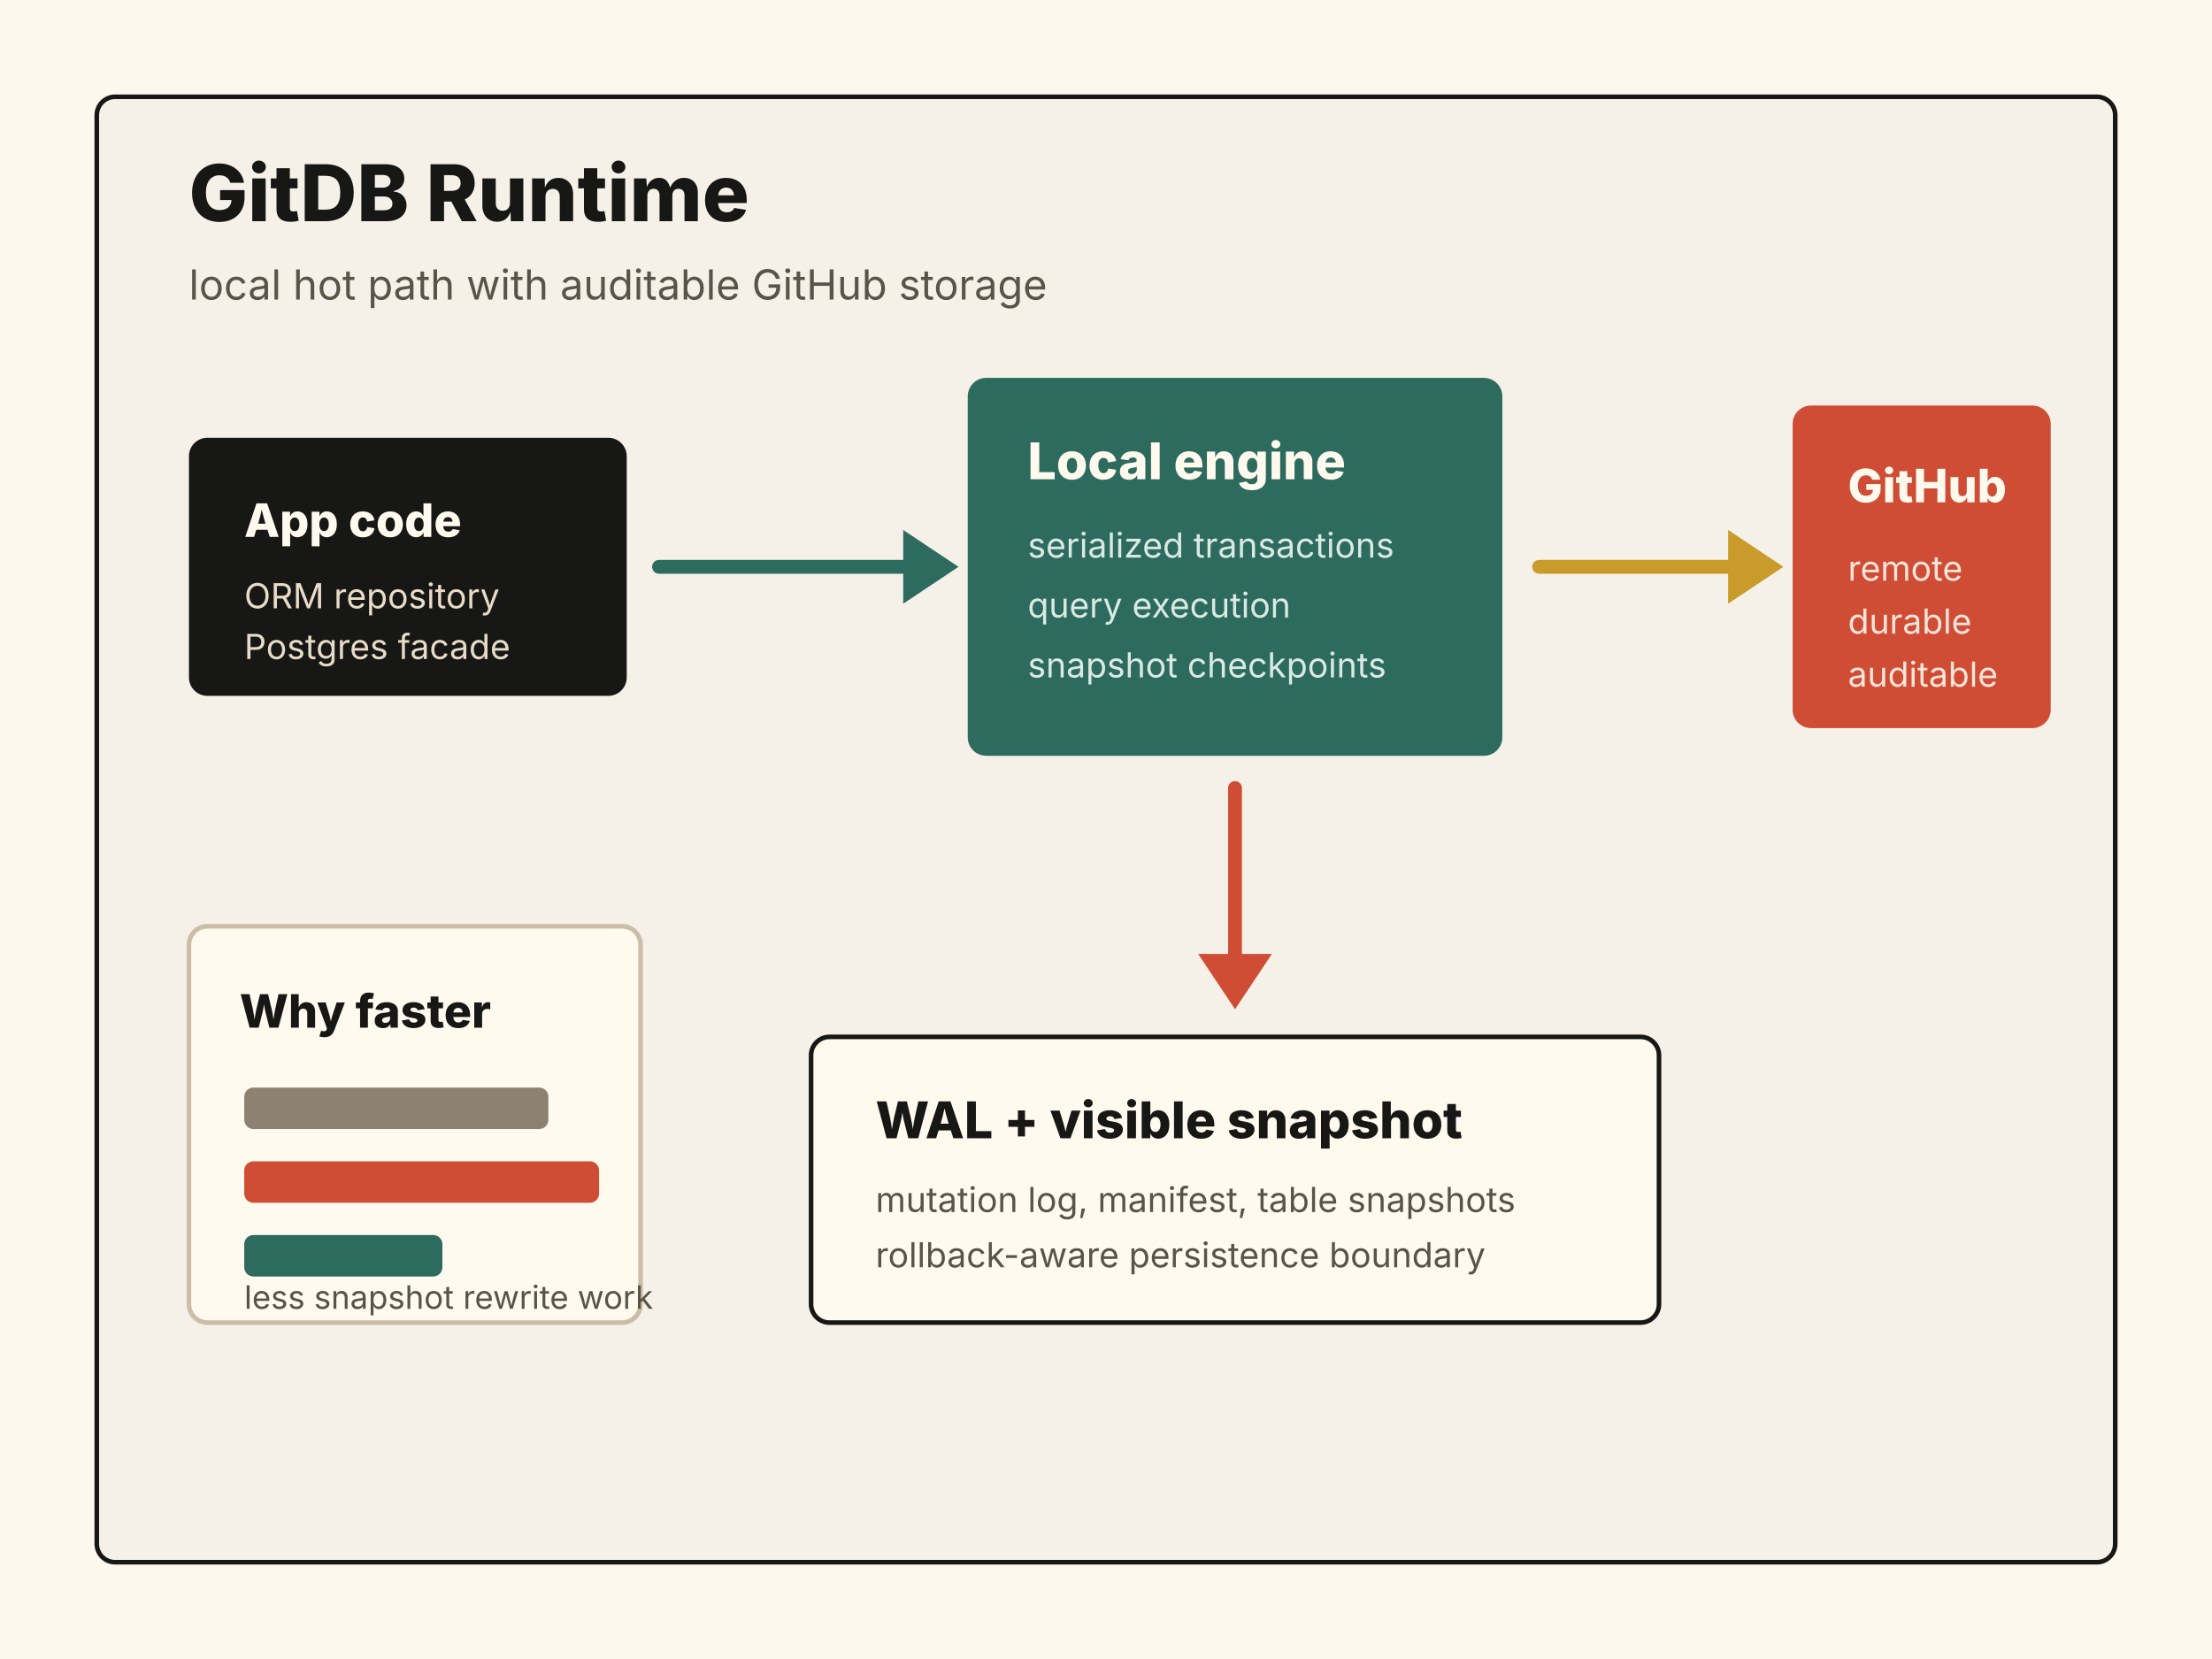
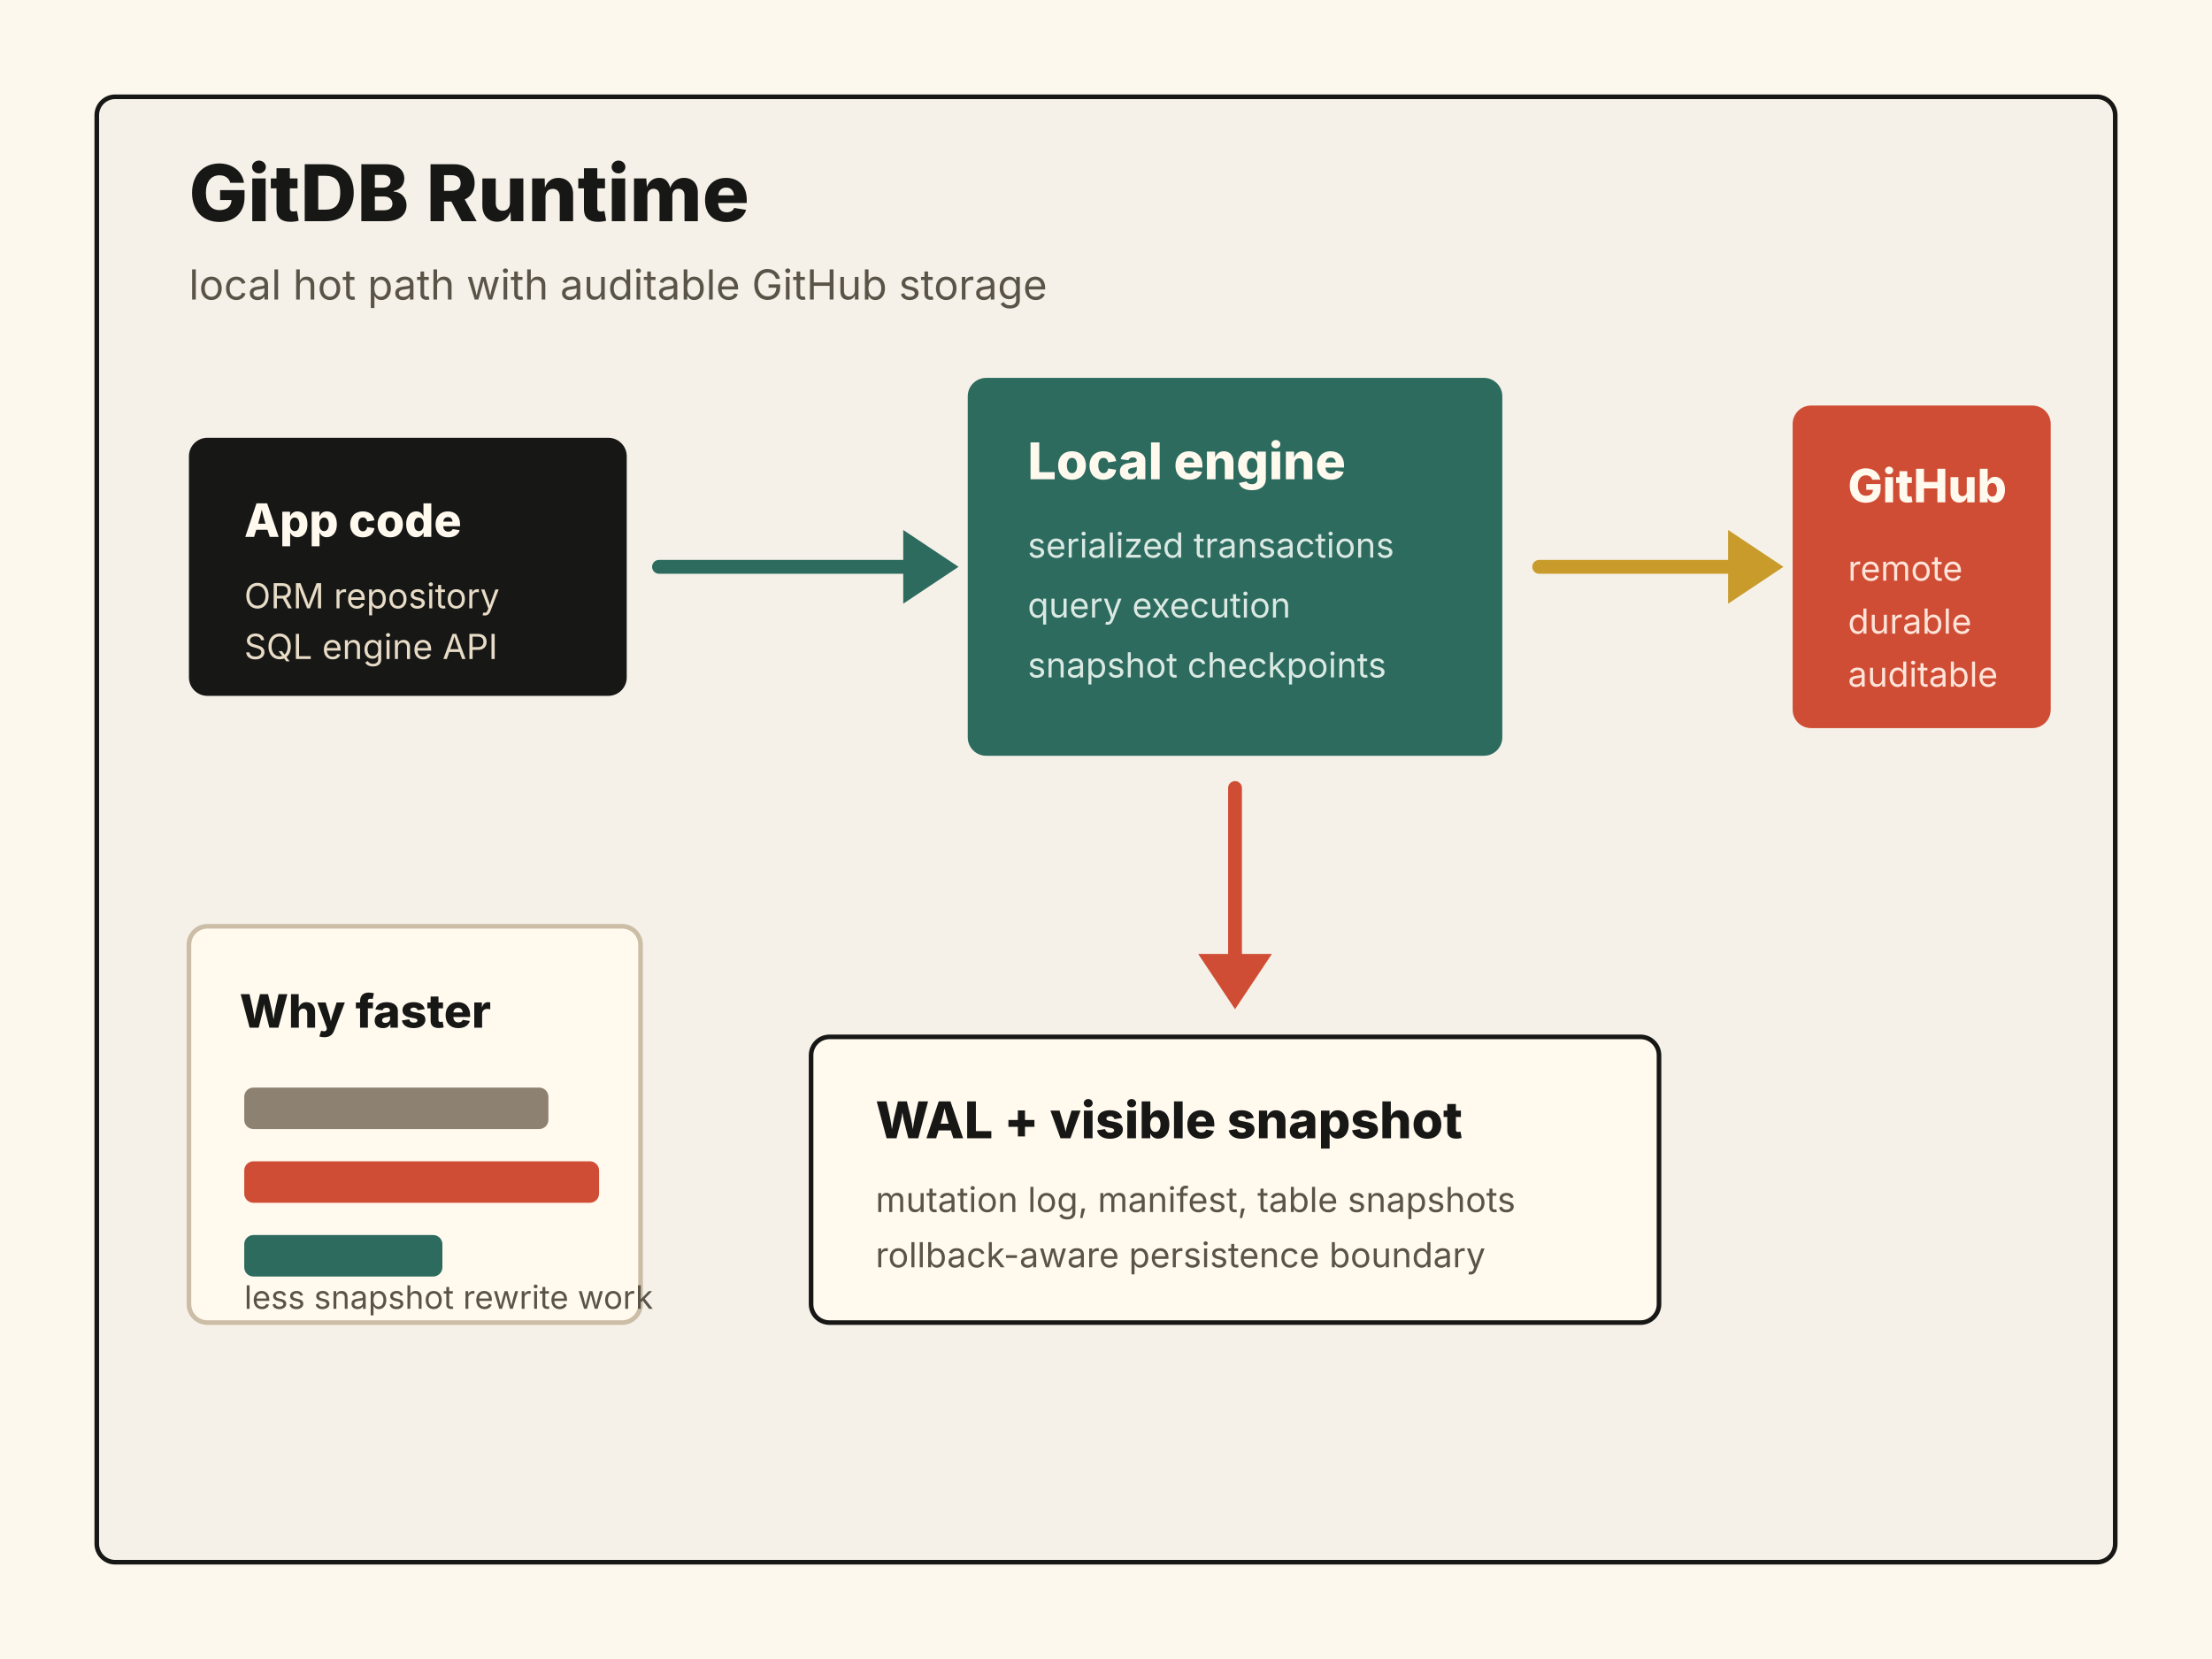
<svg xmlns="http://www.w3.org/2000/svg" width="960" height="720" viewBox="0 0 960 720" role="img" aria-labelledby="title desc">
  <rect width="960" height="720" fill="#fdf8ed" />
  <rect x="42" y="42" width="876" height="636" rx="8" fill="#f5f1e8" stroke="#171716" stroke-width="2" />
  <text x="82" y="96" fill="#171716" font-family="Inter, Arial, sans-serif" font-size="34" font-weight="800">GitDB Runtime</text>
  <text x="82" y="130" fill="#5a5348" font-family="Inter, Arial, sans-serif" font-size="18">local hot path with auditable GitHub storage</text>
  <g transform="translate(82 190)">
    <rect width="190" height="112" rx="8" fill="#171716" />
    <text x="24" y="43" fill="#fff9ee" font-family="Inter, Arial, sans-serif" font-size="20" font-weight="800">App code</text>
    <text x="24" y="74" fill="#e8dcc7" font-family="Inter, Arial, sans-serif" font-size="15">ORM repository</text>
-     <text x="24" y="96" fill="#e8dcc7" font-family="Inter, Arial, sans-serif" font-size="15">Postgres facade</text>
+     <text x="24" y="96" fill="#e8dcc7" font-family="Inter, Arial, sans-serif" font-size="15">SQL engine API</text>
  </g>
  <path d="M286 246H402" fill="none" stroke="#2d6b5f" stroke-width="6" stroke-linecap="round" />
  <path d="M392 230l24 16-24 16z" fill="#2d6b5f" />
  <g transform="translate(420 164)">
    <rect width="232" height="164" rx="8" fill="#2d6b5f" />
    <text x="26" y="44" fill="#fff9ee" font-family="Inter, Arial, sans-serif" font-size="22" font-weight="800">Local engine</text>
    <text x="26" y="78" fill="#dbe9e3" font-family="Inter, Arial, sans-serif" font-size="15">serialized transactions</text>
    <text x="26" y="104" fill="#dbe9e3" font-family="Inter, Arial, sans-serif" font-size="15">query execution</text>
    <text x="26" y="130" fill="#dbe9e3" font-family="Inter, Arial, sans-serif" font-size="15">snapshot checkpoints</text>
  </g>
  <path d="M536 342V424" fill="none" stroke="#cf4d34" stroke-width="6" stroke-linecap="round" />
  <path d="M520 414l16 24 16-24z" fill="#cf4d34" />
  <g transform="translate(352 450)">
    <rect width="368" height="124" rx="8" fill="#fff9ee" stroke="#171716" stroke-width="2" />
    <text x="28" y="44" fill="#171716" font-family="Inter, Arial, sans-serif" font-size="22" font-weight="800">WAL + visible snapshot</text>
    <text x="28" y="76" fill="#5a5348" font-family="Inter, Arial, sans-serif" font-size="15">mutation log, manifest, table snapshots</text>
    <text x="28" y="100" fill="#5a5348" font-family="Inter, Arial, sans-serif" font-size="15">rollback-aware persistence boundary</text>
  </g>
  <path d="M668 246H760" fill="none" stroke="#c89b2b" stroke-width="6" stroke-linecap="round" />
  <path d="M750 230l24 16-24 16z" fill="#c89b2b" />
  <g transform="translate(778 176)">
    <rect width="112" height="140" rx="8" fill="#cf4d34" />
    <text x="24" y="42" fill="#fff9ee" font-family="Inter, Arial, sans-serif" font-size="20" font-weight="800">GitHub</text>
    <text x="24" y="76" fill="#ffe4da" font-family="Inter, Arial, sans-serif" font-size="15">remote</text>
    <text x="24" y="99" fill="#ffe4da" font-family="Inter, Arial, sans-serif" font-size="15">durable</text>
    <text x="24" y="122" fill="#ffe4da" font-family="Inter, Arial, sans-serif" font-size="15">auditable</text>
  </g>
  <g transform="translate(82 402)">
    <rect width="196" height="172" rx="8" fill="#fff9ee" stroke="#cbbda6" stroke-width="2" />
    <text x="22" y="44" fill="#171716" font-family="Inter, Arial, sans-serif" font-size="20" font-weight="800">Why faster</text>
    <rect x="24" y="70" width="132" height="18" rx="4" fill="#8d8171" />
    <rect x="24" y="102" width="154" height="18" rx="4" fill="#cf4d34" />
    <rect x="24" y="134" width="86" height="18" rx="4" fill="#2d6b5f" />
    <text x="24" y="166" fill="#5a5348" font-family="Inter, Arial, sans-serif" font-size="14">less snapshot rewrite work</text>
  </g>
</svg>
